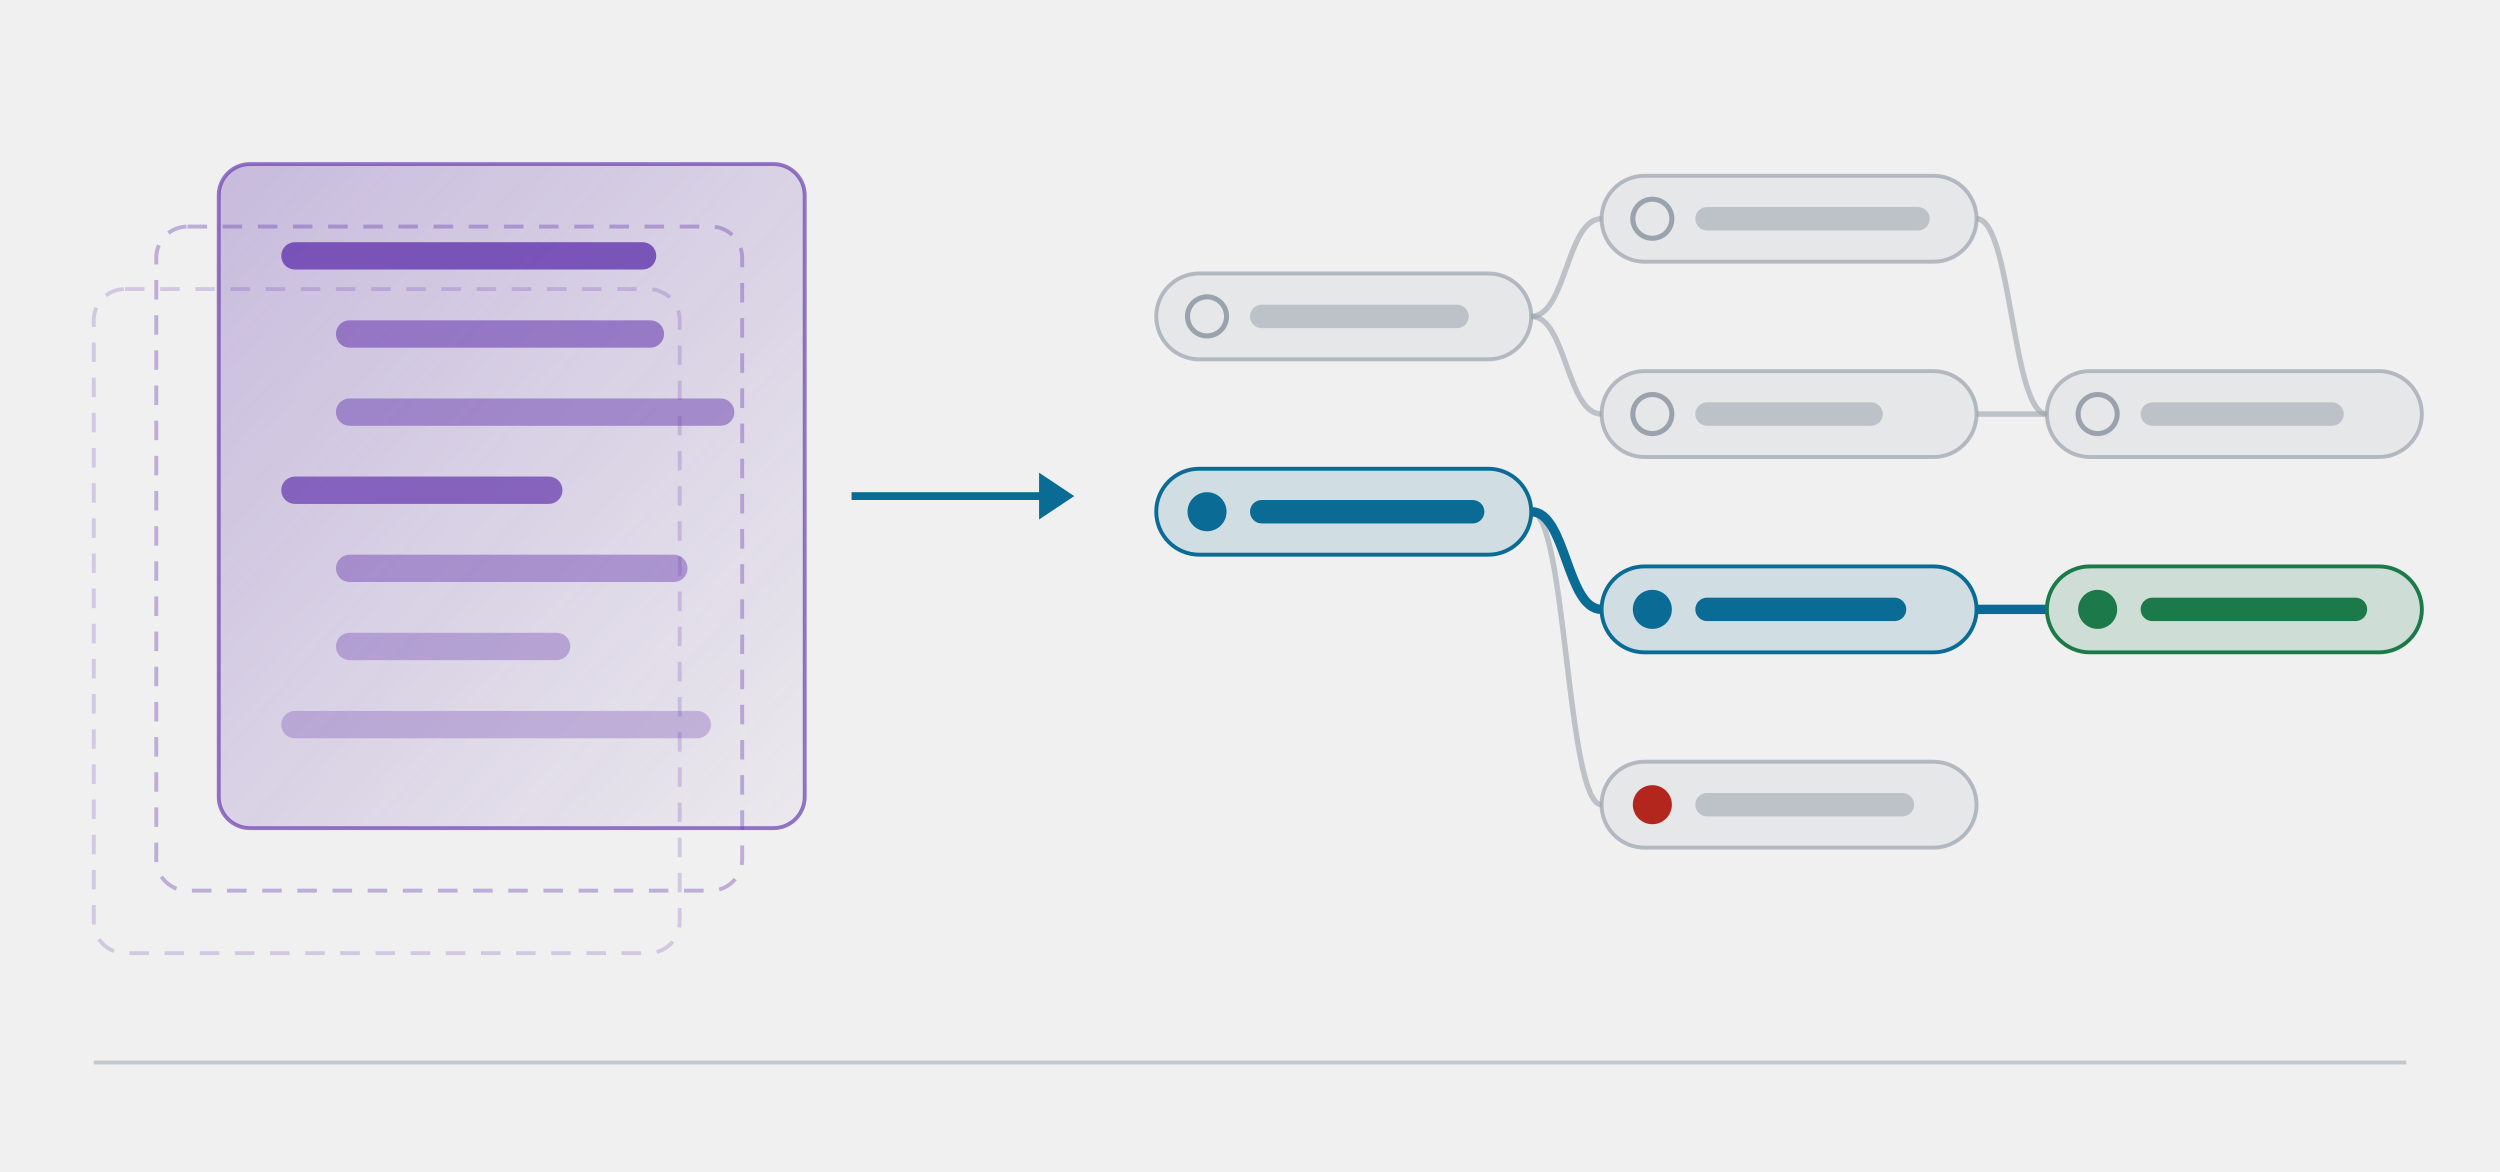
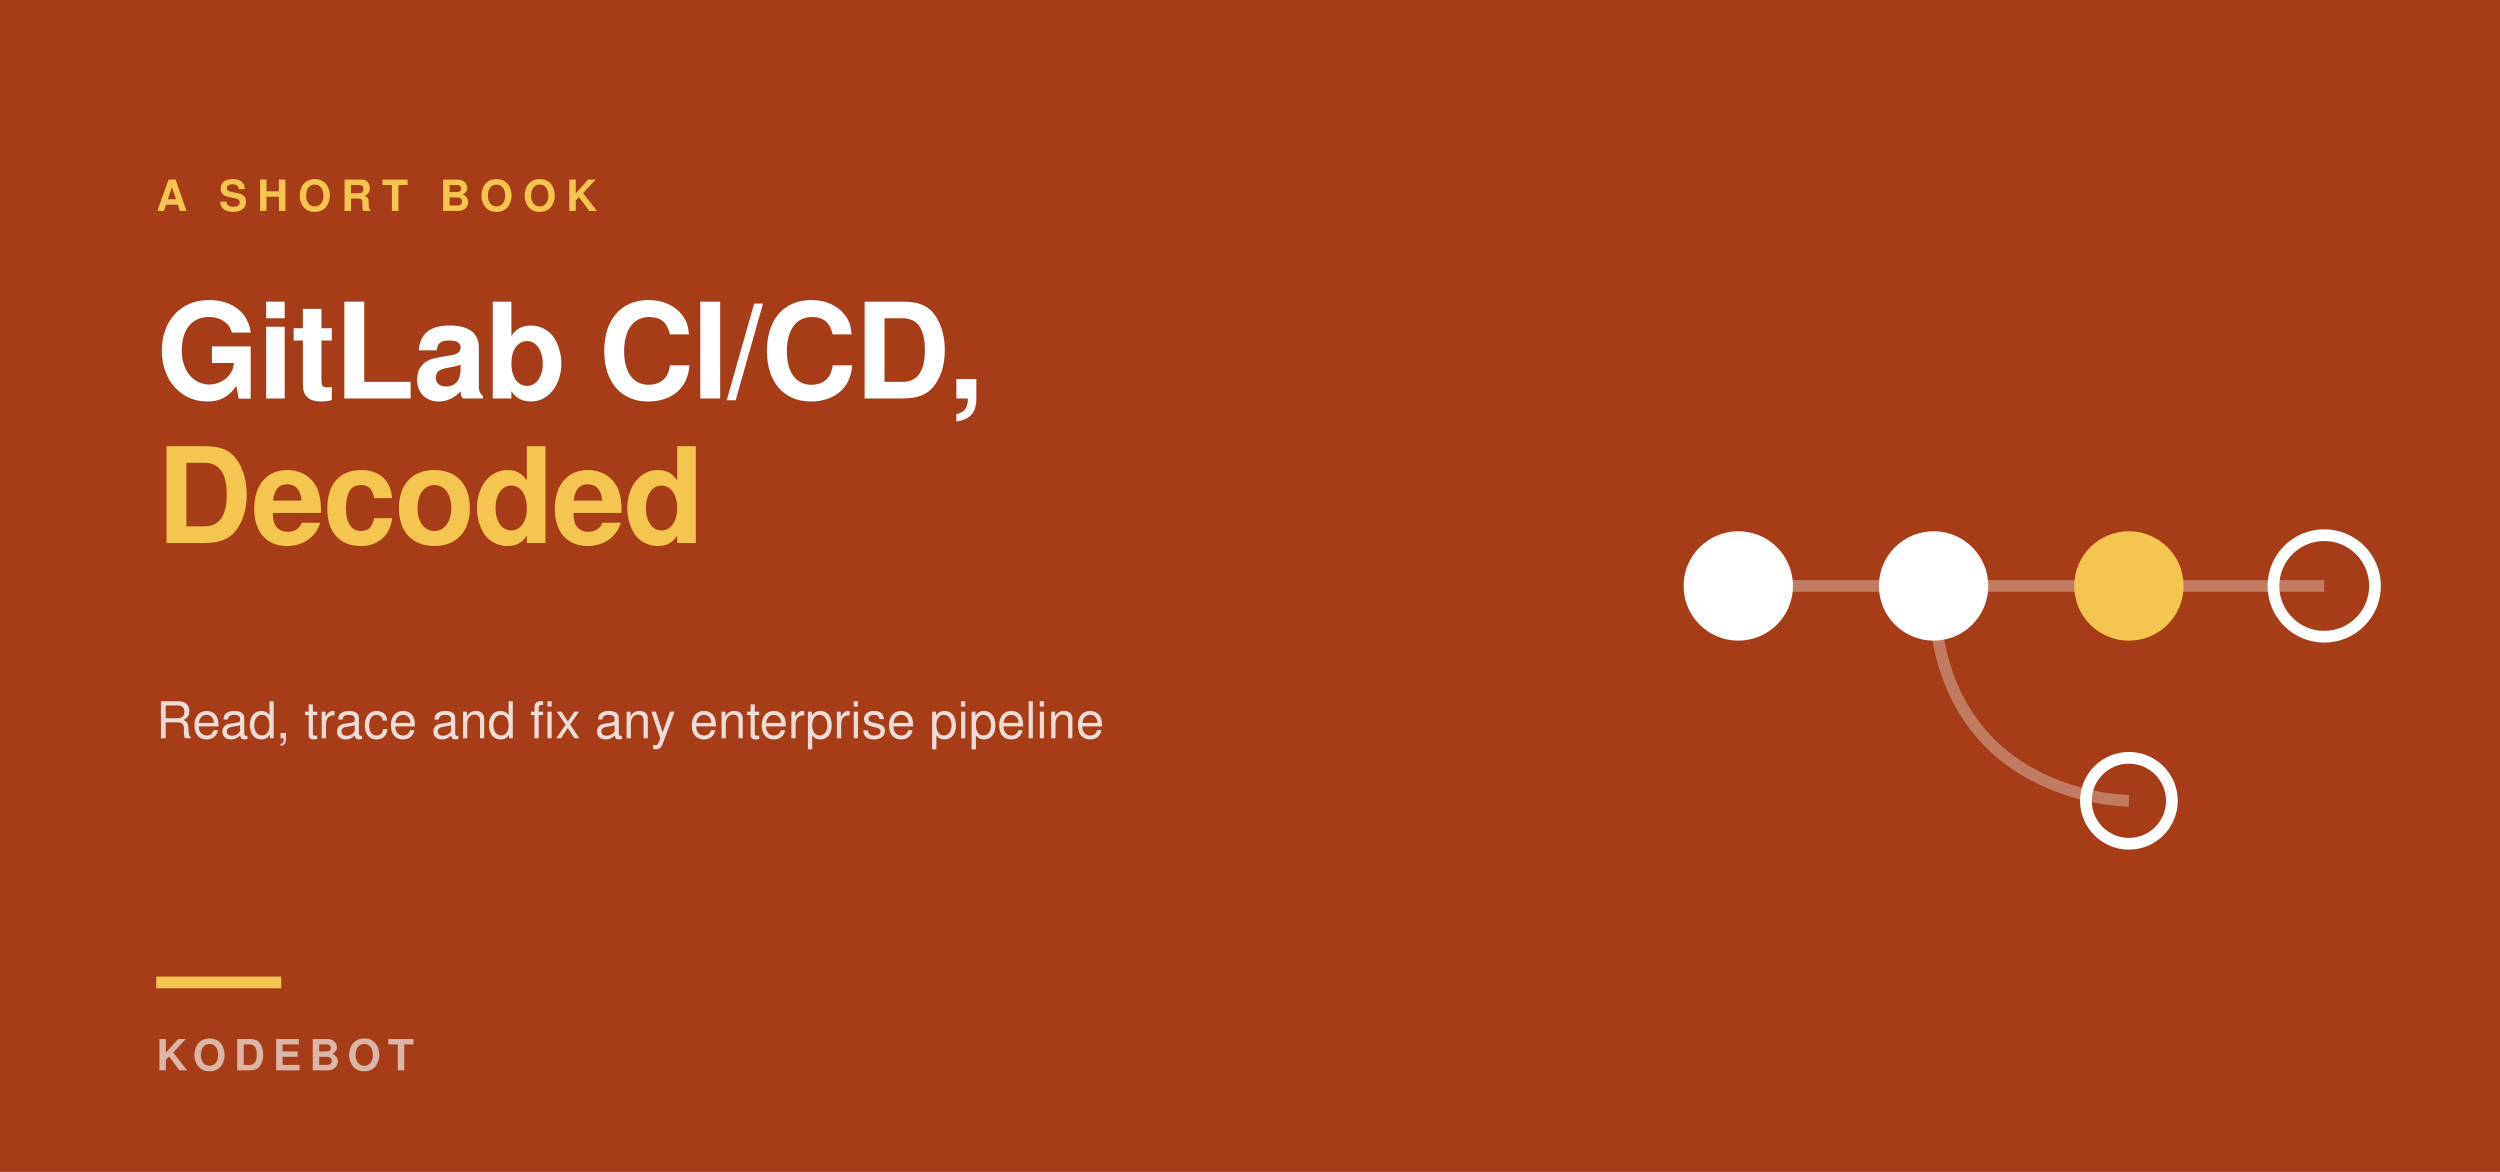
- <svg xmlns="http://www.w3.org/2000/svg" width="640" height="300" viewBox="0 0 640 300">
-   <defs>
-     <linearGradient id="cvLayer" x1="0" y1="0" x2="1" y2="1">
-       <stop offset="0%" stop-color="#6a3fb0" stop-opacity=".30" />
-       <stop offset="100%" stop-color="#6a3fb0" stop-opacity=".04" />
-     </linearGradient>
-   </defs>
-   <g fill="none" stroke="#6a3fb0" stroke-dasharray="5 4">
-     <rect x="24" y="74" width="150" height="170" rx="8" stroke-opacity=".22" />
-     <rect x="40" y="58" width="150" height="170" rx="8" stroke-opacity=".38" />
+ <svg xmlns="http://www.w3.org/2000/svg" viewBox="0 0 640 300" width="640" height="300" role="img" aria-label="GitLab CI/CD, Decoded">
+   <rect width="640" height="300" fill="#A63D17" />
+   <text x="40" y="54" font-family="'Helvetica Neue', Helvetica, Arial, sans-serif" font-size="11" font-weight="700" letter-spacing="2.5" fill="#F5C451">A SHORT BOOK</text>
+   <text x="40" y="102" font-family="'Helvetica Neue', Helvetica, Arial, sans-serif" font-size="34" font-weight="700" letter-spacing="-0.6" fill="#fff">GitLab CI/CD,</text>
+   <text x="40" y="139" font-family="'Helvetica Neue', Helvetica, Arial, sans-serif" font-size="34" font-weight="700" letter-spacing="-0.6" fill="#F5C451">Decoded</text>
+   <text x="40" y="189" font-family="'Helvetica Neue', Helvetica, Arial, sans-serif" font-size="13" fill="rgba(255,255,255,.82)">Read, trace and fix any enterprise pipeline</text>
+   <rect x="40" y="250" width="32" height="3" fill="#F5C451" />
+   <text x="40" y="274" font-family="'Helvetica Neue', Helvetica, Arial, sans-serif" font-size="11" font-weight="700" letter-spacing="2" fill="rgba(255,255,255,.62)">KODEBOT</text>
+   <g aria-hidden="true">
+     <line x1="445" y1="150" x2="595" y2="150" stroke="rgba(255,255,255,.32)" stroke-width="3" />
+     <path d="M495 150 C495 205 545 205 545 205" fill="none" stroke="rgba(255,255,255,.32)" stroke-width="3" />
+     <circle cx="445" cy="150" r="14" fill="#fff" />
+     <circle cx="495" cy="150" r="14" fill="#fff" />
+     <circle cx="545" cy="150" r="14" fill="#F5C451" />
+     <circle cx="595" cy="150" r="13" fill="none" stroke="#fff" stroke-width="3" />
+     <circle cx="545" cy="205" r="11" fill="none" stroke="#fff" stroke-width="3" />
  </g>
-   <rect x="56" y="42" width="150" height="170" rx="8" fill="url(#cvLayer)" stroke="#6a3fb0" stroke-opacity=".7" />
-   <g fill="#6a3fb0">
-     <rect x="72" y="62" width="96" height="7" rx="3.5" opacity=".85" />
-     <rect x="86" y="82" width="84" height="7" rx="3.5" opacity=".6" />
-     <rect x="86" y="102" width="102" height="7" rx="3.5" opacity=".5" />
-     <rect x="72" y="122" width="72" height="7" rx="3.5" opacity=".75" />
-     <rect x="86" y="142" width="90" height="7" rx="3.5" opacity=".45" />
-     <rect x="86" y="162" width="60" height="7" rx="3.5" opacity=".35" />
-     <rect x="72" y="182" width="110" height="7" rx="3.5" opacity=".3" />
-   </g>
-   <path d="M218 127 C 240 127, 250 127, 270 127" stroke="#0a6c94" stroke-width="2" fill="none" />
-   <path d="M266 121 L275 127 L266 133 z" fill="#0a6c94" />
-   <g fill="none" stroke="#9aa3ad" stroke-opacity=".6" stroke-width="1.4">
-     <path d="M392 81 C 401 81, 401 56, 410 56" />
-     <path d="M392 81 C 401 81, 401 106, 410 106" />
-     <path d="M392 131 C 401 131, 401 206, 410 206" />
-     <path d="M506 56 C 515 56, 515 106, 524 106" />
-     <path d="M506 106 C 515 106, 515 106, 524 106" />
-   </g>
-   <g fill="none" stroke="#0a6c94" stroke-width="2.4">
-     <path d="M392 131 C 401 131, 401 156, 410 156" />
-     <path d="M506 156 L 524 156" />
-   </g>
-   <g fill="#9aa3ad" fill-opacity=".12" stroke="#9aa3ad" stroke-opacity=".7">
-     <rect x="296" y="70" width="96" height="22" rx="11" />
-     <rect x="410" y="45" width="96" height="22" rx="11" />
-     <rect x="410" y="95" width="96" height="22" rx="11" />
-     <rect x="410" y="195" width="96" height="22" rx="11" />
-     <rect x="524" y="95" width="96" height="22" rx="11" />
-   </g>
-   <g fill="none" stroke="#9aa3ad" stroke-width="1.3">
-     <circle cx="309" cy="81" r="5" />
-     <circle cx="423" cy="56" r="5" />
-     <circle cx="423" cy="106" r="5" />
-     <circle cx="537" cy="106" r="5" />
-   </g>
-   <circle cx="423" cy="206" r="5" fill="#b3261e" />
-   <g fill="#9aa3ad" fill-opacity=".55">
-     <rect x="320" y="78" width="56" height="6" rx="3" />
-     <rect x="434" y="53" width="60" height="6" rx="3" />
-     <rect x="434" y="103" width="48" height="6" rx="3" />
-     <rect x="434" y="203" width="56" height="6" rx="3" />
-     <rect x="548" y="103" width="52" height="6" rx="3" />
-   </g>
-   <g fill="#0a6c94" fill-opacity=".14" stroke="#0a6c94">
-     <rect x="296" y="120" width="96" height="22" rx="11" />
-     <rect x="410" y="145" width="96" height="22" rx="11" />
-   </g>
-   <rect x="524" y="145" width="96" height="22" rx="11" fill="#1c7a4a" fill-opacity=".16" stroke="#1c7a4a" />
-   <circle cx="309" cy="131" r="5" fill="#0a6c94" />
-   <circle cx="423" cy="156" r="5" fill="#0a6c94" />
-   <circle cx="537" cy="156" r="5" fill="#1c7a4a" />
-   <rect x="320" y="128" width="60" height="6" rx="3" fill="#0a6c94" />
-   <rect x="434" y="153" width="54" height="6" rx="3" fill="#0a6c94" />
-   <rect x="548" y="153" width="58" height="6" rx="3" fill="#1c7a4a" />
-   <line x1="24" y1="272" x2="616" y2="272" stroke="#c3c8cf" stroke-width="1" />
</svg>
